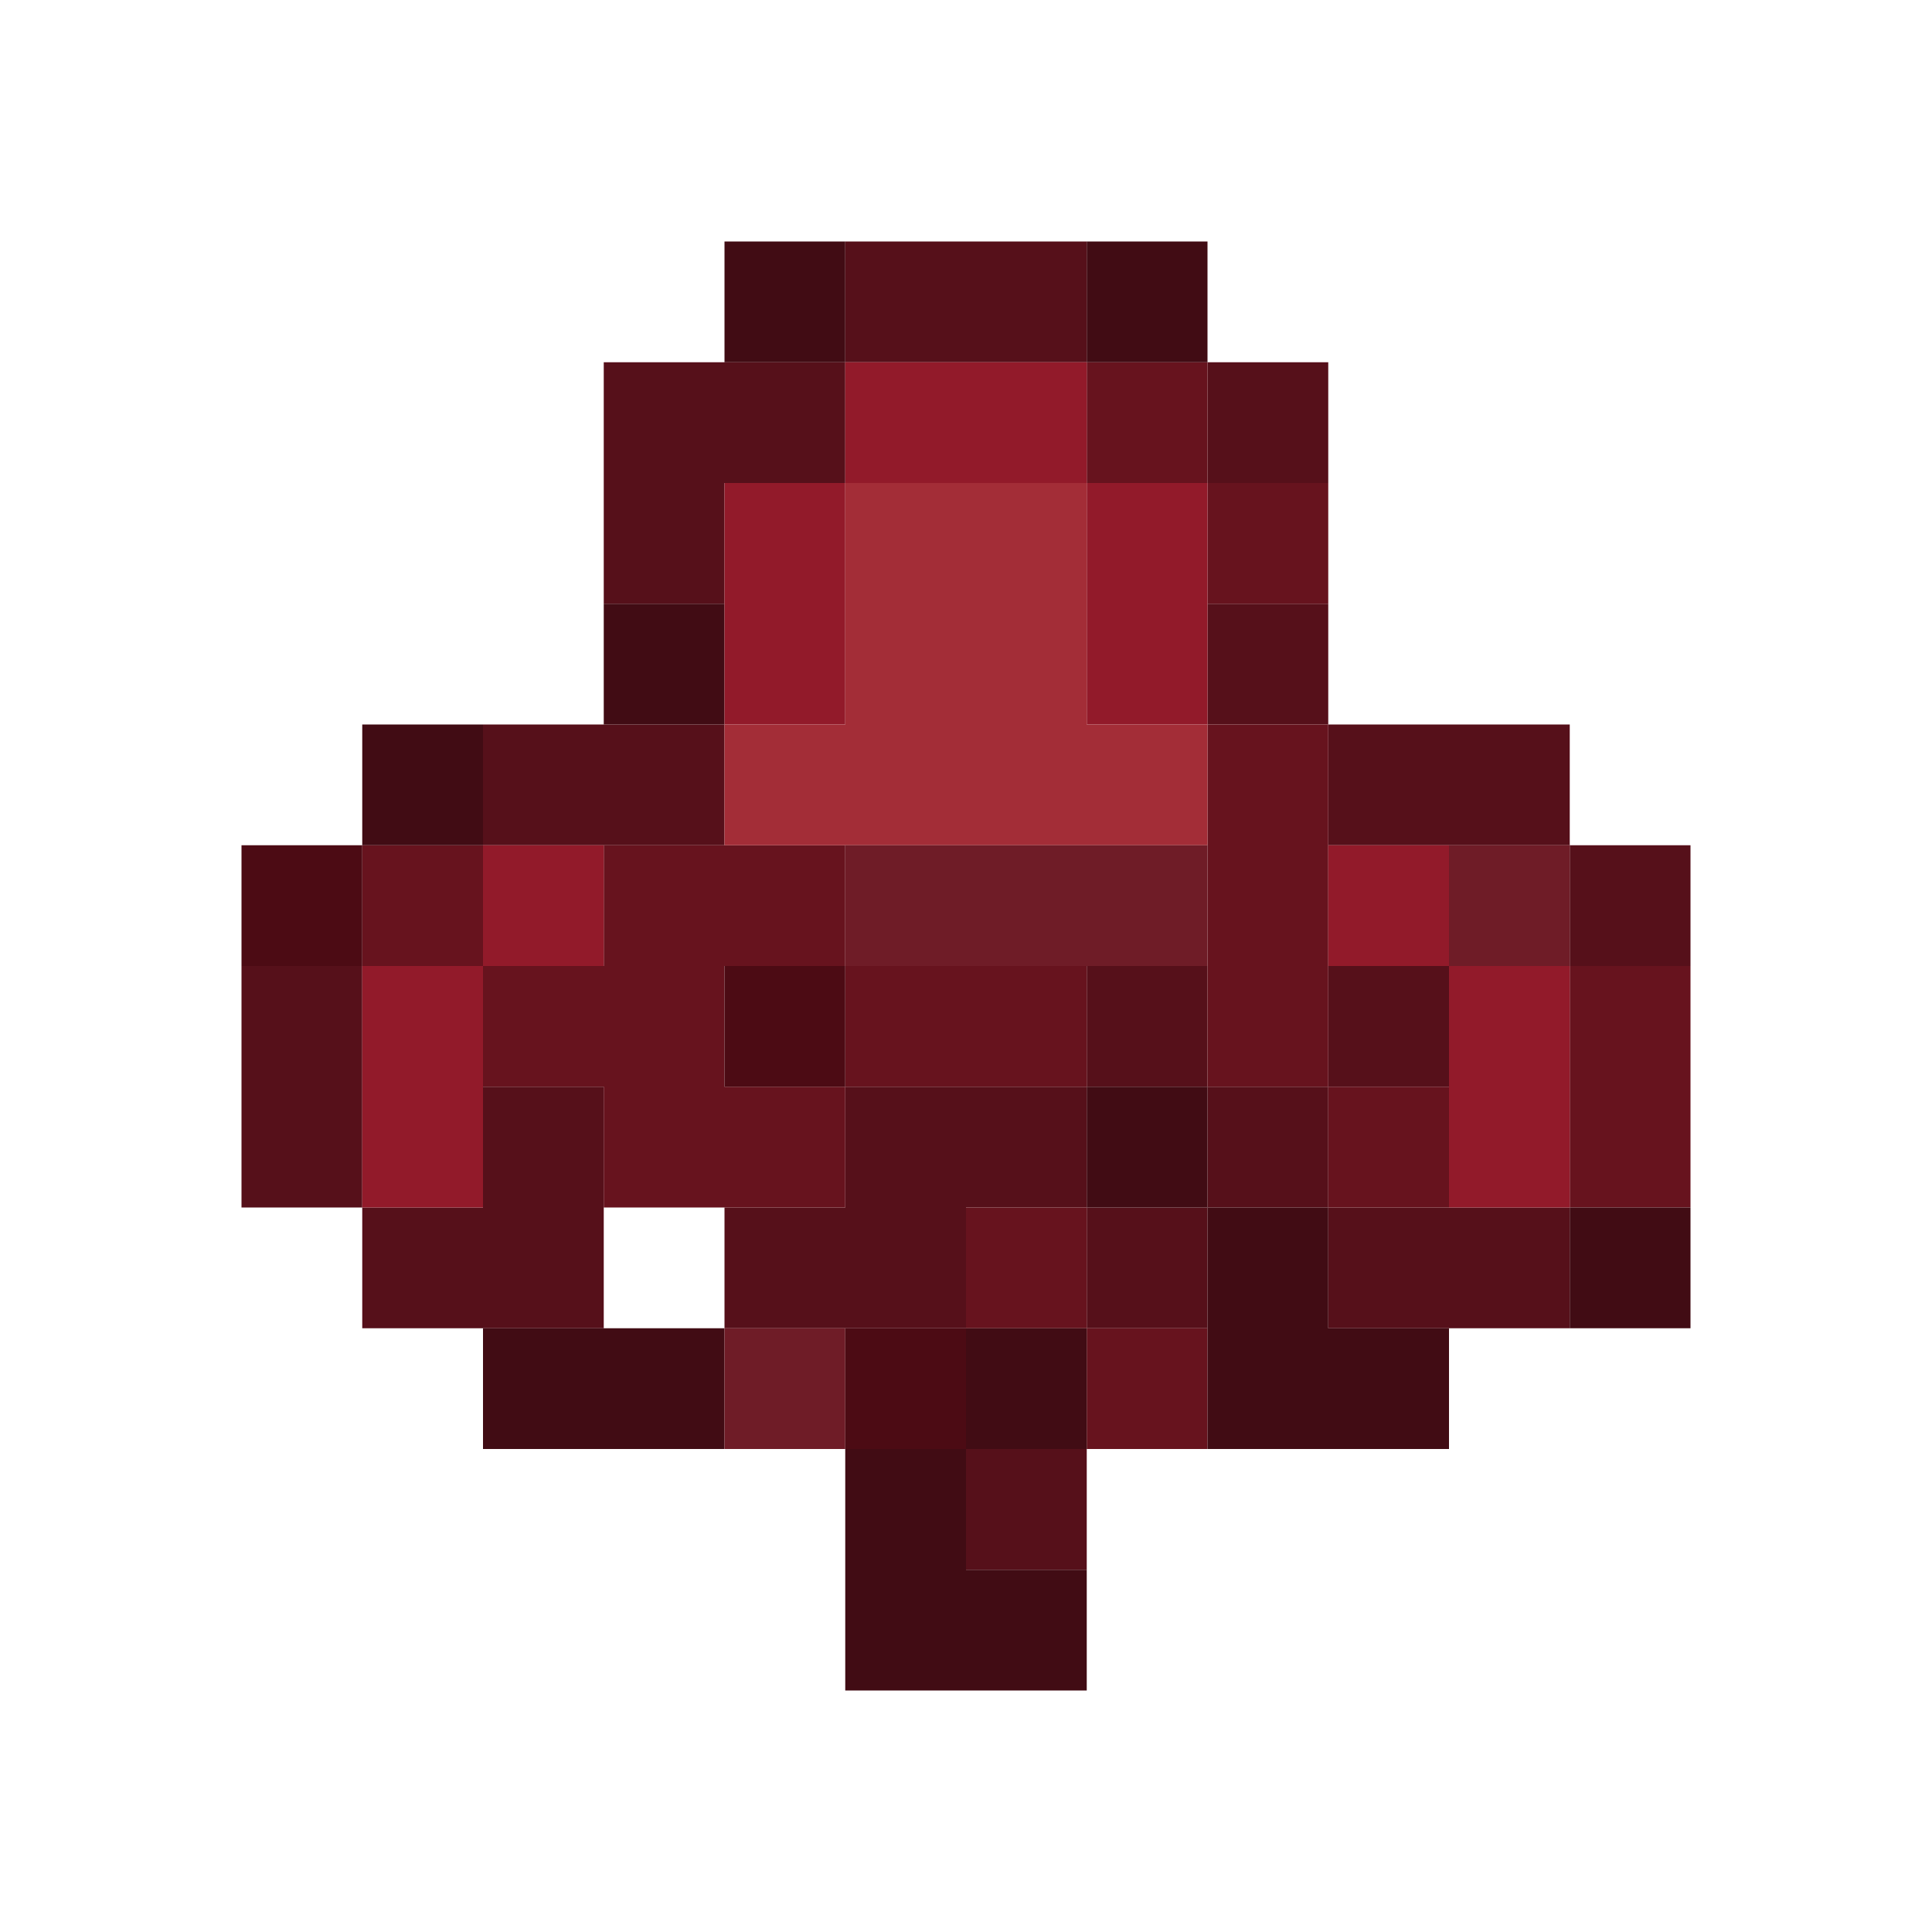
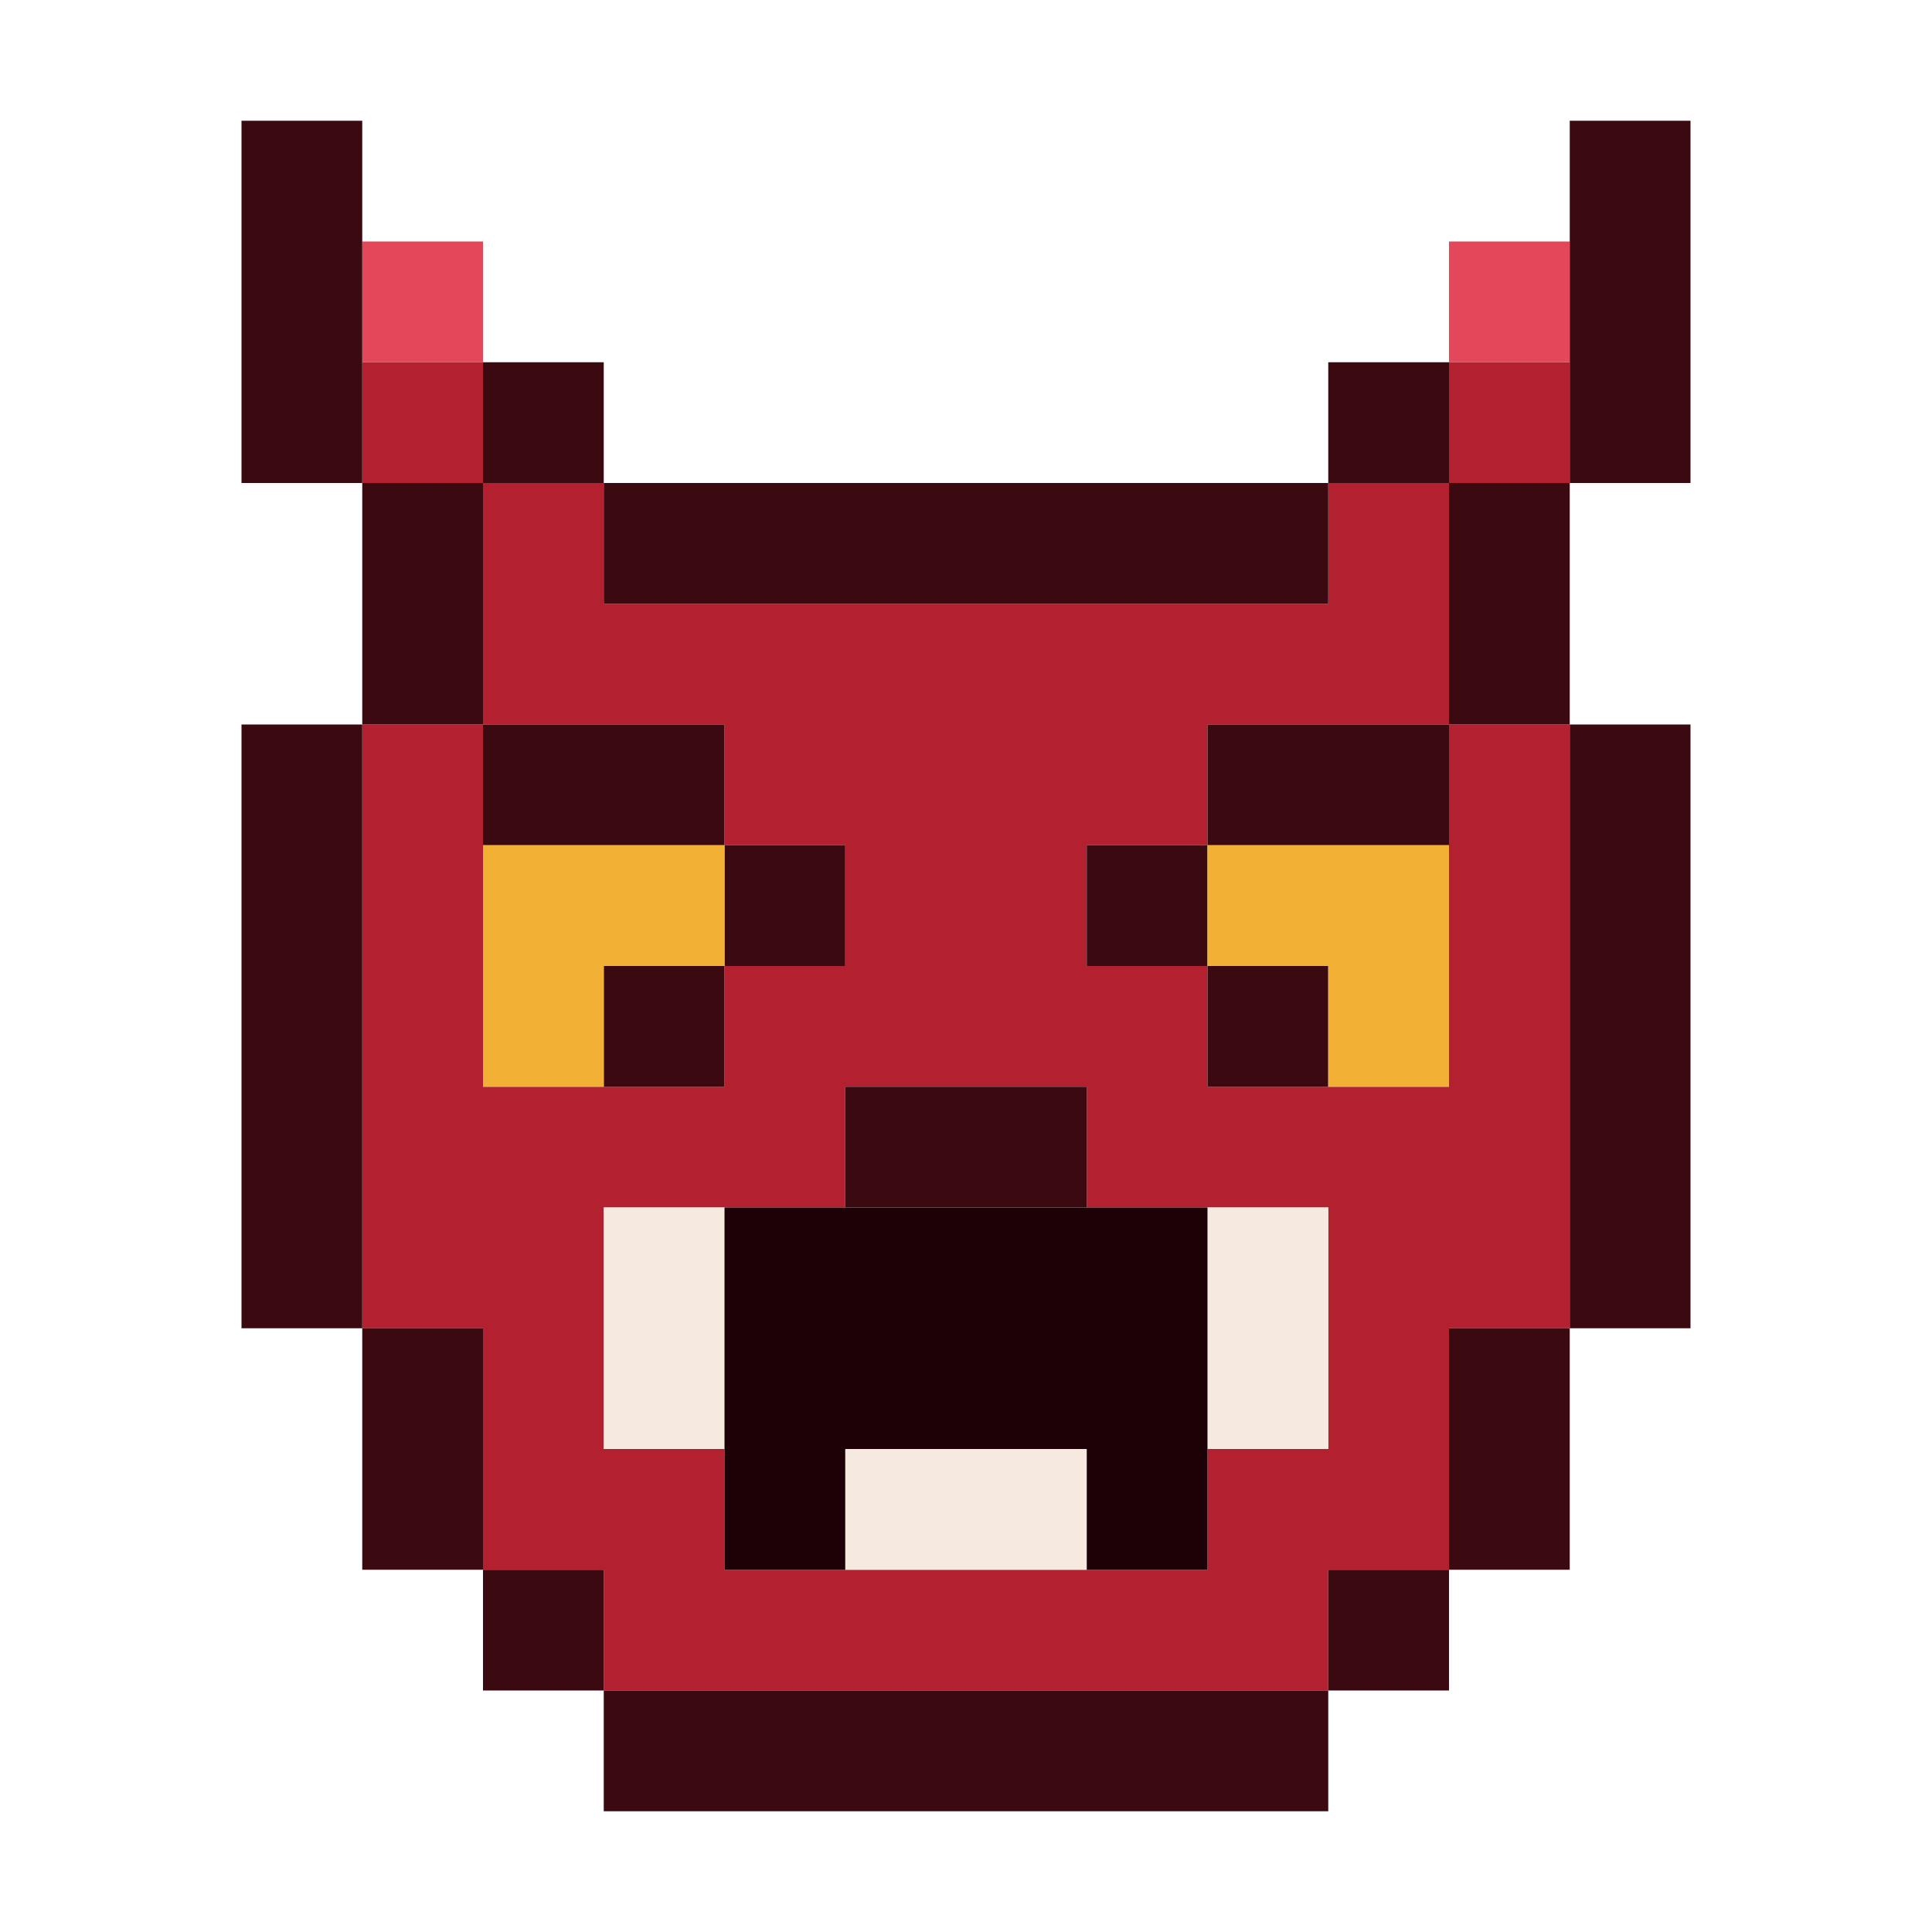
<svg xmlns="http://www.w3.org/2000/svg" width="16" height="16" viewBox="0 0 16 16">
-   <path fill-rule="evenodd" d="M7 3 L8 3 L9 3 L9 2 L8 2 L7 2ZM6 3 L5 3 L5 4 L5 5 L6 5 L6 4 L7 4 L7 3ZM6 6 L5 6 L4 6 L4 7 L5 7 L6 7ZM2 8 L2 9 L2 10 L3 10 L3 9 L3 8ZM4 10 L3 10 L3 11 L4 11 L5 11 L5 10 L5 9 L4 9ZM7 10 L6 10 L6 11 L7 11 L8 11 L8 10 L9 10 L9 9 L8 9 L7 9ZM10 3 L10 4 L11 4 L11 3ZM10 5 L10 6 L11 6 L11 5ZM13 6 L12 6 L11 6 L11 7 L12 7 L13 7ZM13 7 L13 8 L14 8 L14 7ZM9 8 L9 9 L10 9 L10 8ZM11 9 L12 9 L12 8 L11 8ZM10 9 L10 10 L11 10 L11 9ZM9 10 L9 11 L10 11 L10 10ZM13 10 L12 10 L11 10 L11 11 L12 11 L13 11ZM8 12 L8 13 L9 13 L9 12Z" fill="#56101a" />
-   <path fill-rule="evenodd" d="M4 7 L3 7 L3 8 L4 8ZM7 7 L6 7 L5 7 L5 8 L4 8 L4 9 L5 9 L5 10 L6 10 L7 10 L7 9 L6 9 L6 8 L7 8ZM9 9 L9 8 L8 8 L7 8 L7 9 L8 9ZM9 10 L8 10 L8 11 L9 11ZM10 3 L9 3 L9 4 L10 4ZM11 4 L10 4 L10 5 L11 5ZM10 9 L11 9 L11 8 L11 7 L11 6 L10 6 L10 7 L10 8ZM14 10 L14 9 L14 8 L13 8 L13 9 L13 10ZM12 9 L11 9 L11 10 L12 10ZM9 11 L9 12 L10 12 L10 11Z" fill="#67131e" />
-   <path fill-rule="evenodd" d="M7 3 L7 2 L6 2 L6 3ZM6 5 L5 5 L5 6 L6 6ZM4 6 L3 6 L3 7 L4 7ZM6 12 L6 11 L5 11 L4 11 L4 12 L5 12ZM8 12 L9 12 L9 11 L8 11ZM8 12 L7 12 L7 13 L7 14 L8 14 L9 14 L9 13 L8 13ZM10 2 L9 2 L9 3 L10 3ZM10 10 L10 9 L9 9 L9 10ZM10 10 L10 11 L10 12 L11 12 L12 12 L12 11 L11 11 L11 10ZM14 10 L13 10 L13 11 L14 11Z" fill="#410c14" />
-   <path fill-rule="evenodd" d="M7 3 L7 4 L8 4 L9 4 L9 3 L8 3ZM6 6 L7 6 L7 5 L7 4 L6 4 L6 5ZM4 7 L4 8 L5 8 L5 7ZM3 10 L4 10 L4 9 L4 8 L3 8 L3 9ZM9 6 L10 6 L10 5 L10 4 L9 4 L9 5ZM11 8 L12 8 L12 7 L11 7ZM12 10 L13 10 L13 9 L13 8 L12 8 L12 9Z" fill="#921a2a" />
-   <path fill-rule="evenodd" d="M7 6 L6 6 L6 7 L7 7 L8 7 L9 7 L10 7 L10 6 L9 6 L9 5 L9 4 L8 4 L7 4 L7 5Z" fill="#a32d37" />
-   <path fill-rule="evenodd" d="M7 8 L8 8 L9 8 L10 8 L10 7 L9 7 L8 7 L7 7ZM13 8 L13 7 L12 7 L12 8ZM7 12 L7 11 L6 11 L6 12Z" fill="#6f1c27" />
-   <path fill-rule="evenodd" d="M2 7 L2 8 L3 8 L3 7ZM6 9 L7 9 L7 8 L6 8ZM7 12 L8 12 L8 11 L7 11Z" fill="#4c0b14" />
+   <path fill-rule="evenodd" d="M4 3 L3 3 L3 4 L4 4ZM3 6 L3 7 L3 8 L3 9 L3 10 L3 11 L4 11 L4 12 L4 13 L5 13 L5 14 L6 14 L7 14 L8 14 L9 14 L10 14 L11 14 L11 13 L12 13 L12 12 L12 11 L13 11 L13 10 L13 9 L13 8 L13 7 L13 6 L12 6 L12 5 L12 4 L11 4 L11 5 L10 5 L9 5 L8 5 L7 5 L6 5 L5 5 L5 4 L4 4 L4 5 L4 6ZM6 6 L6 7 L7 7 L7 8 L6 8 L6 9 L5 9 L4 9 L4 8 L4 7 L4 6 L5 6ZM12 7 L12 8 L12 9 L11 9 L10 9 L10 8 L9 8 L9 7 L10 7 L10 6 L11 6 L12 6ZM6 12 L5 12 L5 11 L5 10 L6 10 L7 10 L7 9 L8 9 L9 9 L9 10 L10 10 L11 10 L11 11 L11 12 L10 12 L10 13 L9 13 L8 13 L7 13 L6 13ZM12 4 L13 4 L13 3 L12 3Z" fill="#b3202f" />
+   <path fill-rule="evenodd" d="M3 2 L3 3 L4 3 L4 2ZM12 2 L12 3 L13 3 L13 2Z" fill="#e2485a" />
+   <path fill-rule="evenodd" d="M2 4 L3 4 L3 3 L3 2 L3 1 L2 1 L2 2 L2 3ZM5 3 L4 3 L4 4 L5 4ZM3 5 L3 6 L4 6 L4 5 L4 4 L3 4ZM5 5 L6 5 L7 5 L8 5 L9 5 L10 5 L11 5 L11 4 L10 4 L9 4 L8 4 L7 4 L6 4 L5 4ZM2 8 L2 9 L2 10 L2 11 L3 11 L3 10 L3 9 L3 8 L3 7 L3 6 L2 6 L2 7ZM4 7 L5 7 L6 7 L6 6 L5 6 L4 6ZM4 12 L4 11 L3 11 L3 12 L3 13 L4 13ZM5 13 L4 13 L4 14 L5 14ZM5 15 L6 15 L7 15 L8 15 L9 15 L10 15 L11 15 L11 14 L10 14 L9 14 L8 14 L7 14 L6 14 L5 14ZM10 7 L11 7 L12 7 L12 6 L11 6 L10 6ZM6 8 L7 8 L7 7 L6 7ZM10 7 L9 7 L9 8 L10 8ZM5 9 L6 9 L6 8 L5 8ZM10 9 L11 9 L11 8 L10 8ZM9 9 L8 9 L7 9 L7 10 L8 10 L9 10ZM13 4 L14 4 L14 3 L14 2 L14 1 L13 1 L13 2 L13 3ZM11 4 L12 4 L12 3 L11 3ZM13 5 L13 4 L12 4 L12 5 L12 6 L13 6ZM13 10 L13 11 L14 11 L14 10 L14 9 L14 8 L14 7 L14 6 L13 6 L13 7 L13 8 L13 9ZM13 12 L13 11 L12 11 L12 12 L12 13 L13 13ZM12 13 L11 13 L11 14 L12 14Z" fill="#3a0a10" />
+   <path fill-rule="evenodd" d="M4 8 L4 9 L5 9 L5 8 L6 8 L6 7 L5 7 L4 7ZM11 8 L11 9 L12 9 L12 8 L12 7 L11 7 L10 7 L10 8Z" fill="#f2b134" />
+   <path fill-rule="evenodd" d="M5 10 L5 11 L5 12 L6 12 L6 11 L6 10ZM11 10 L10 10 L10 11 L10 12 L11 12 L11 11ZM8 13 L9 13 L9 12 L8 12 L7 12 L7 13Z" fill="#f6e9e0" />
+   <path fill-rule="evenodd" d="M6 12 L6 13 L7 13 L7 12 L8 12 L9 12 L9 13 L10 13 L10 12 L10 11 L10 10 L9 10 L8 10 L7 10 L6 10 L6 11Z" fill="#1c0206" />
</svg>
